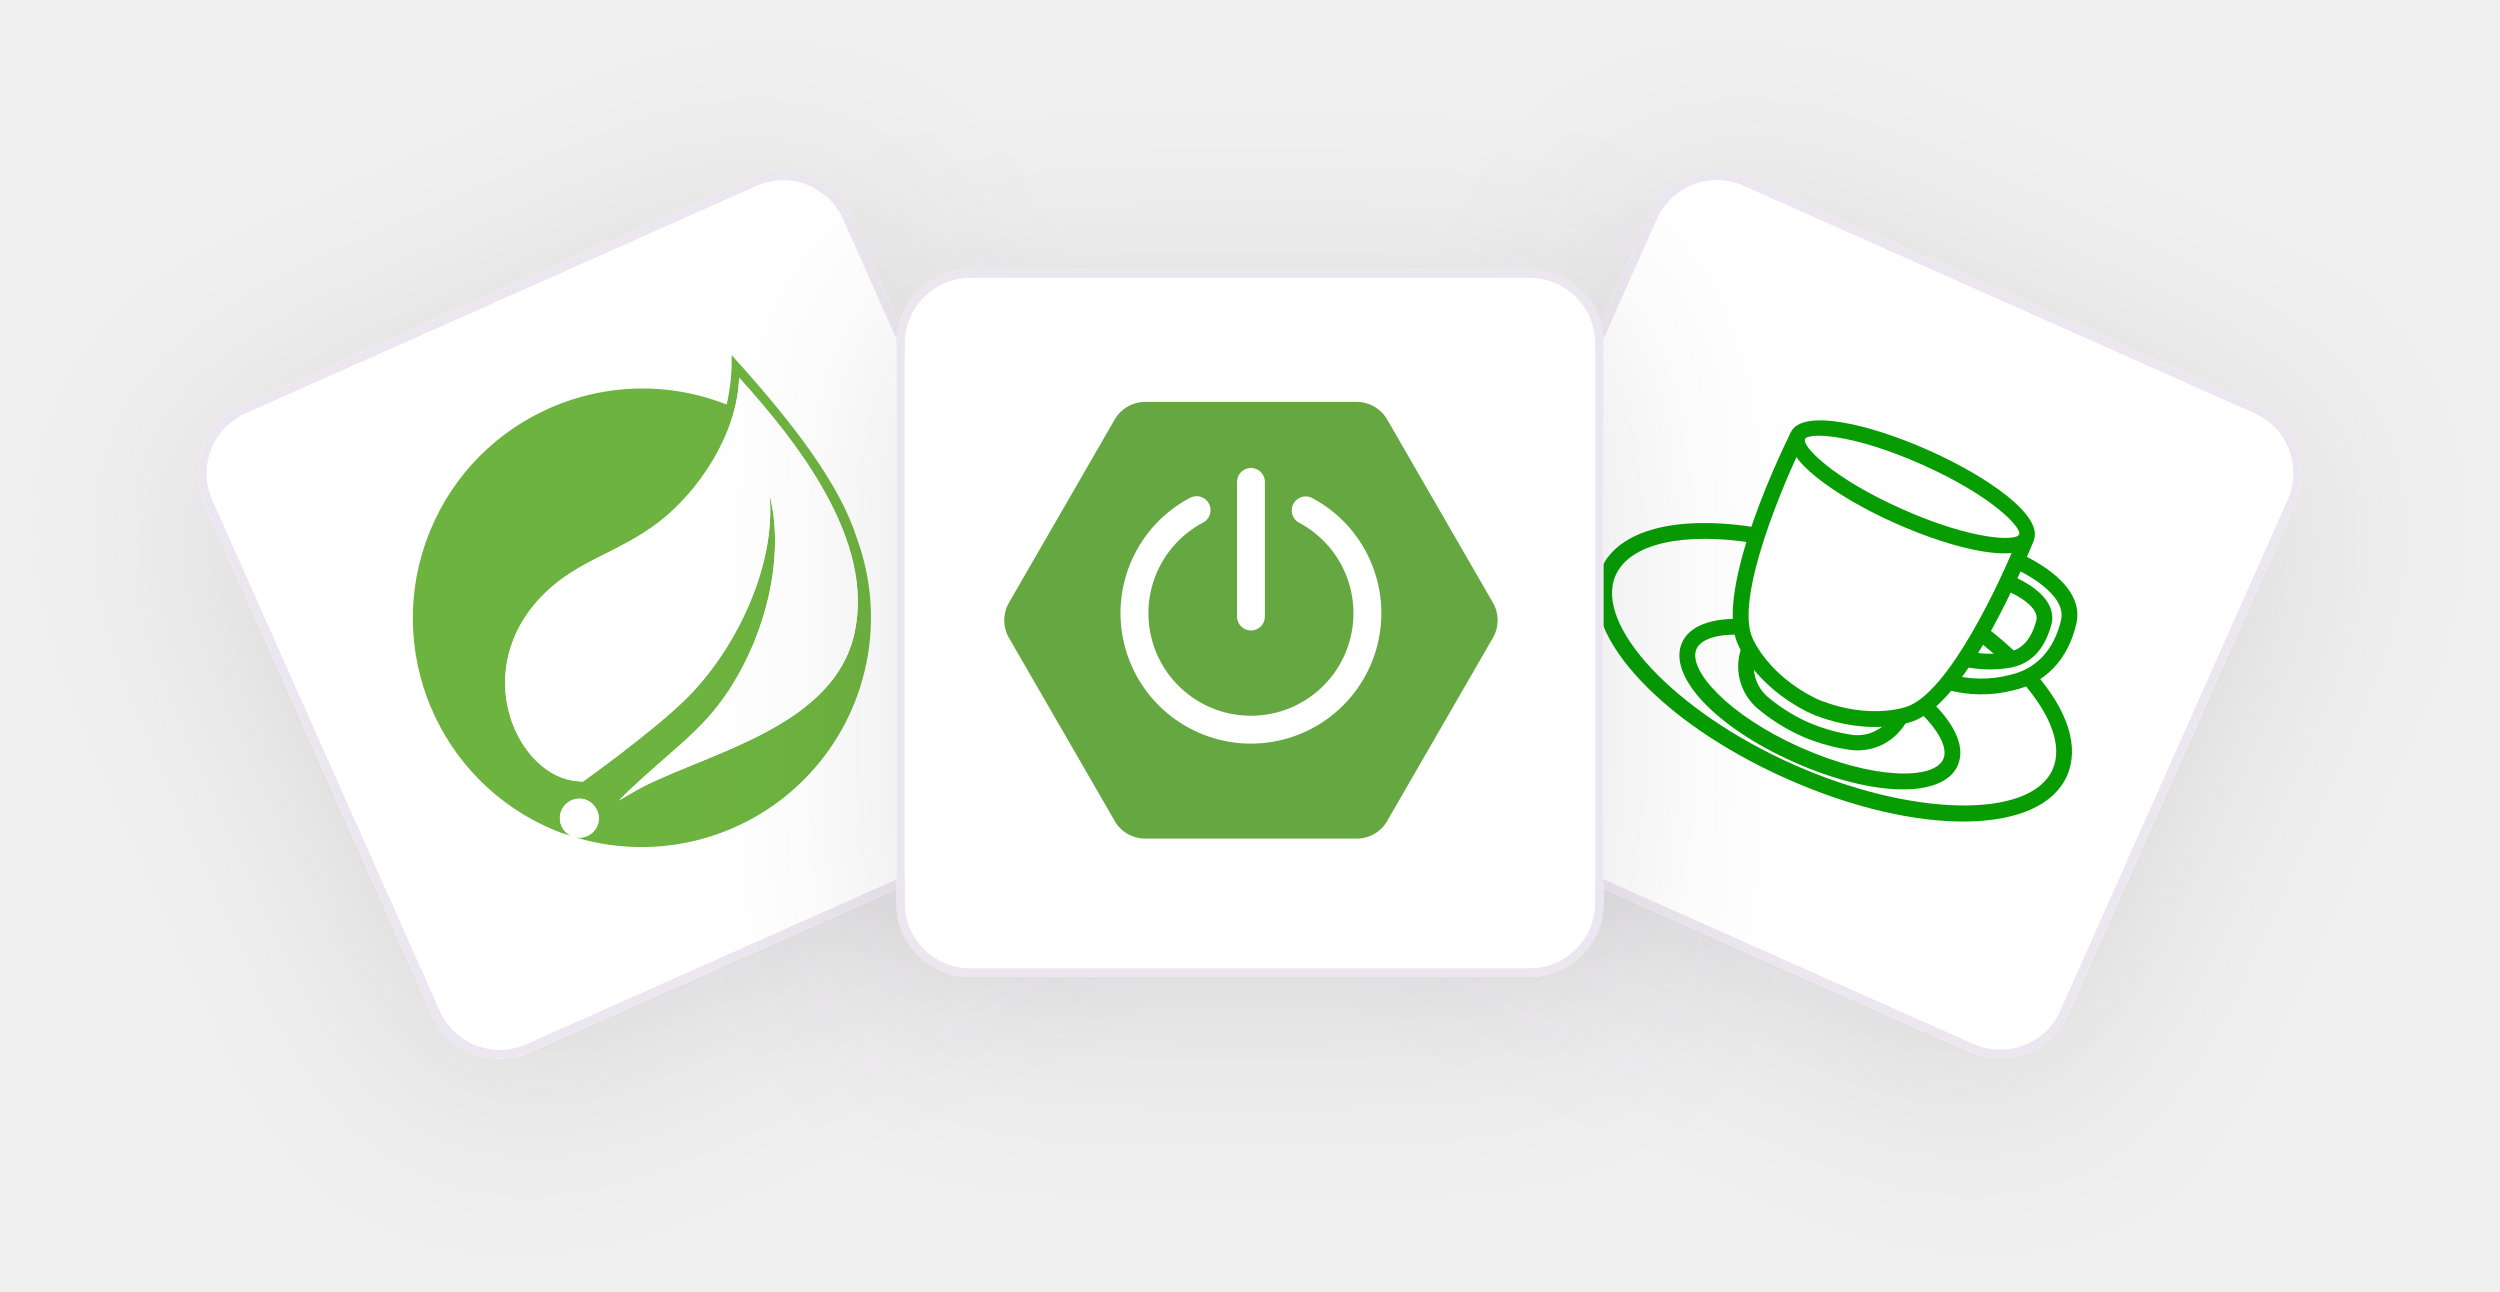
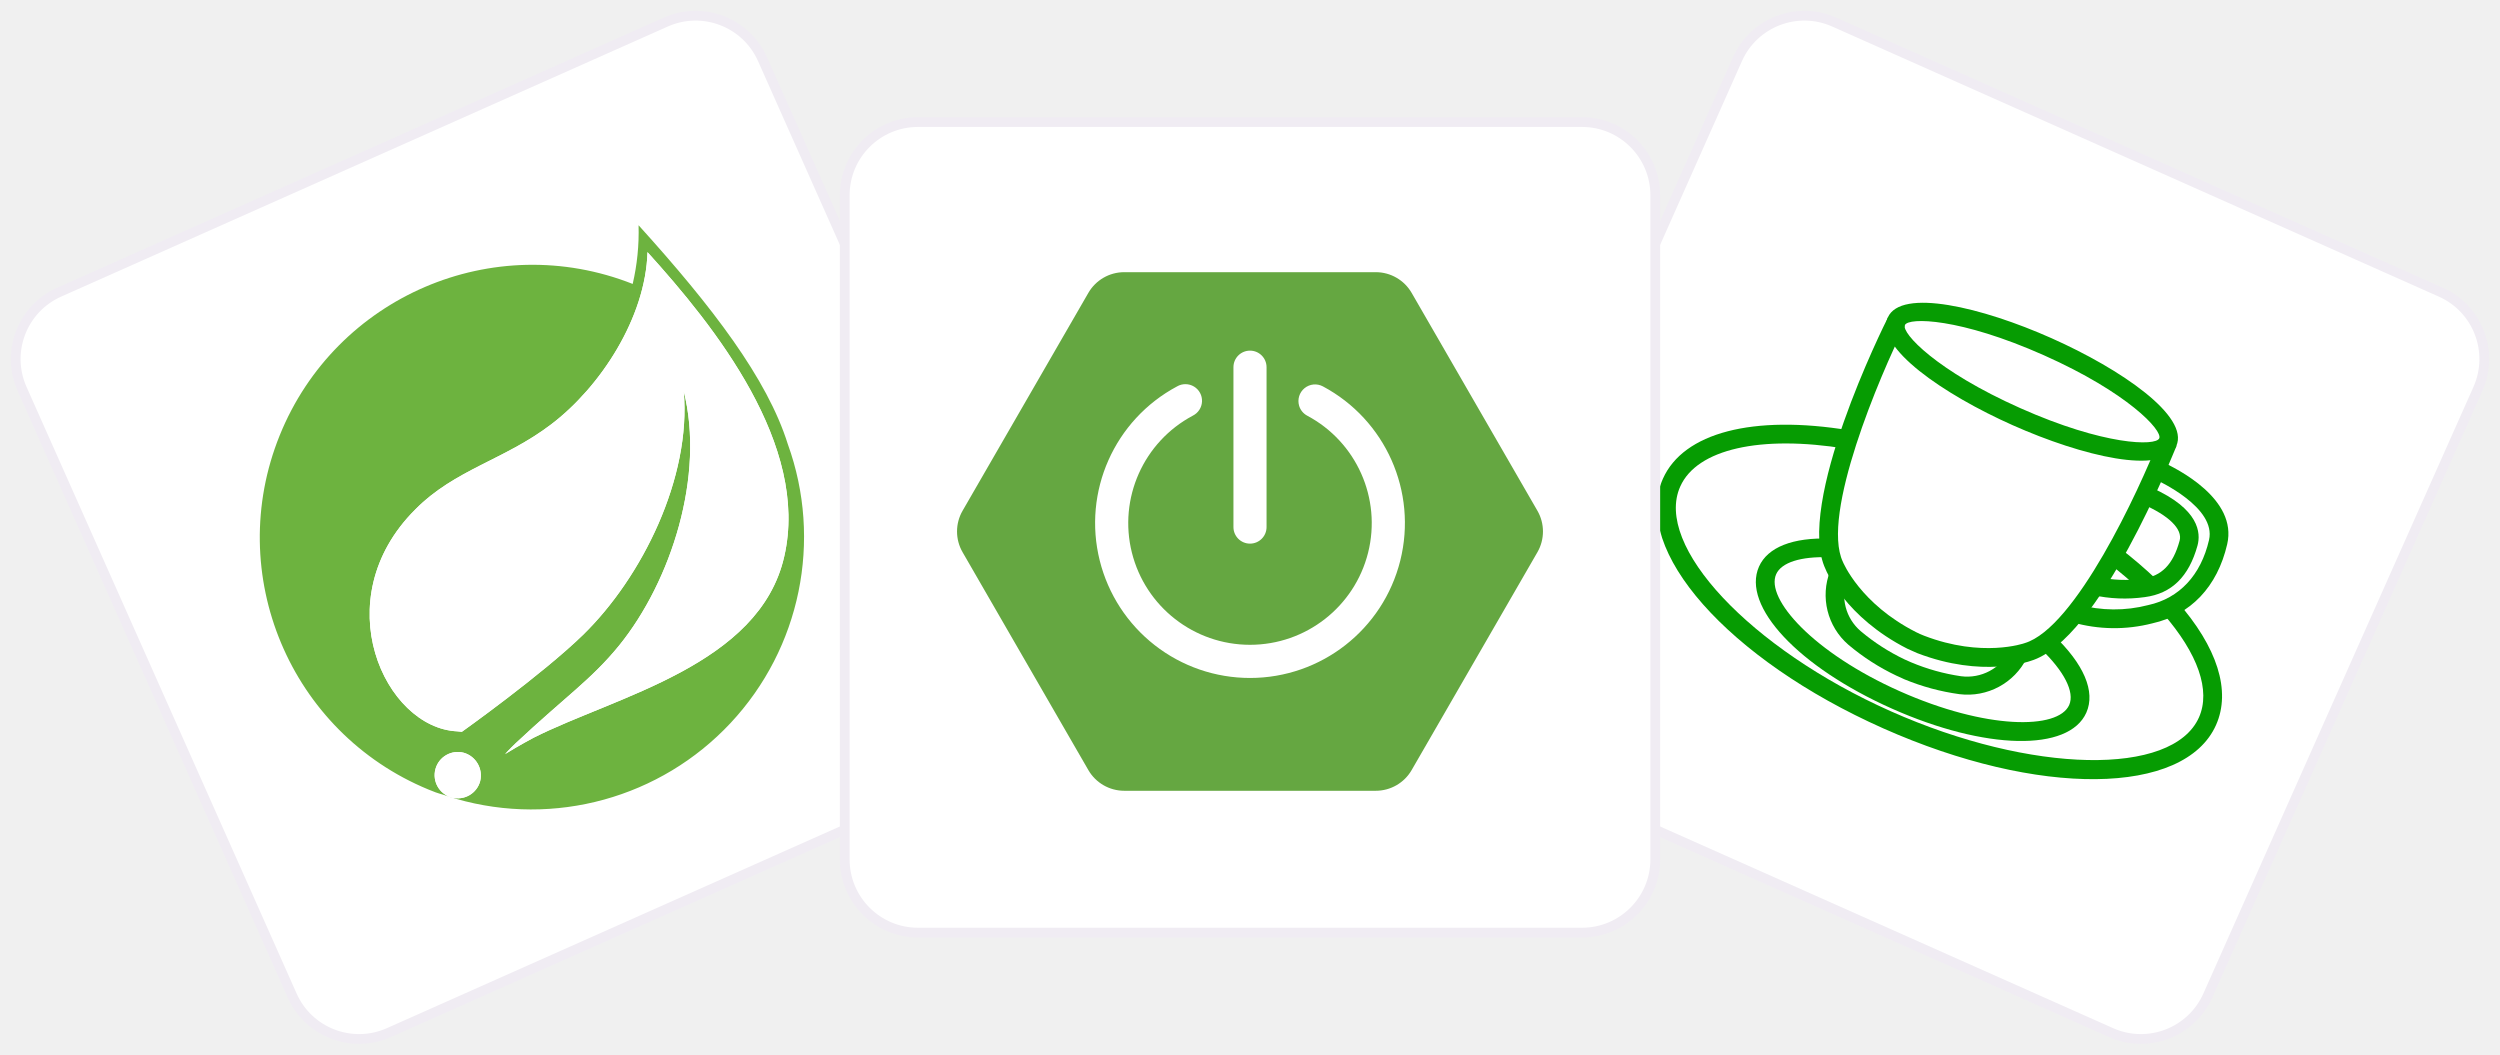
- <svg xmlns="http://www.w3.org/2000/svg" width="304" height="157" fill="none">
-   <g filter="url(#a)">
-     <path fill="#fff" d="M25.8 60.815a8 8 0 0 1 4.054-10.562l62.121-27.658a8 8 0 0 1 10.563 4.054l27.658 62.121a8 8 0 0 1-4.055 10.563l-62.12 27.658a8 8 0 0 1-10.563-4.055L25.8 60.816Z" />
-     <path fill="#EBE6EF" fill-rule="evenodd" d="m29.448 49.34 62.12-27.659a9 9 0 0 1 11.883 4.562l27.658 62.12a9 9 0 0 1-4.561 11.883l-62.121 27.658a9 9 0 0 1-11.883-4.561L24.886 61.222a9 9 0 0 1 4.562-11.883Zm.406.913A8 8 0 0 0 25.8 60.815l27.658 62.121a8 8 0 0 0 10.562 4.055l62.121-27.658a8 8 0 0 0 4.055-10.563l-27.658-62.12a8 8 0 0 0-10.563-4.055l-62.12 27.658Z" clip-rule="evenodd" />
-     <g clip-path="url(#b)">
-       <path fill="#6DB33F" d="M88.964 43.18c.058 2.02-.145 4.04-.604 6.009a27.919 27.919 0 0 0-20.917 51.77c.486.213.987.39 1.499.528l1.322.423a27.913 27.913 0 0 0 33.979-36.323c-2.095-6.684-7.71-14.045-15.279-22.406Zm-16.222 56.93a2.375 2.375 0 0 1-3.345 1.505 2.37 2.37 0 0 1-1.313-2.286 2.373 2.373 0 0 1 2.987-2.13 2.422 2.422 0 0 1 1.671 2.911Zm31.135-23.004c-2.536 11.152-17.28 14.314-25.668 18.554 0 0-1.483.783-2.917 1.675 0 0 .465-.522 1.084-1.111 5.119-4.8 7.756-6.519 10.608-10.026 5.331-6.596 8.78-17.402 6.603-26.027.788 8.844-4.257 19.06-10.335 24.976-4.194 4.074-12.386 9.905-12.386 9.905l-.459-.048c-7.43-.324-13.572-13.481-4.312-22.715 4.044-4.1 9.152-5.086 13.912-8.715 5.047-3.826 9.687-10.941 9.868-17.642 6.883 7.594 16.631 19.782 14.002 31.174Z" />
-       <path fill="#fff" d="M103.877 77.106c-2.536 11.152-17.28 14.314-25.668 18.554 0 0-1.483.783-2.917 1.675 0 0 .465-.522 1.084-1.111 5.119-4.8 7.756-6.519 10.608-10.026 5.331-6.596 8.78-17.402 6.603-26.027.788 8.844-4.257 19.06-10.335 24.976-4.194 4.074-12.386 9.905-12.386 9.905l-.459-.048c-7.43-.324-13.572-13.481-4.312-22.715 4.044-4.1 9.152-5.086 13.912-8.715 5.047-3.826 9.687-10.941 9.868-17.642 6.883 7.594 16.631 19.782 14.002 31.174ZM72.742 100.11a2.375 2.375 0 0 1-3.345 1.505 2.37 2.37 0 0 1-1.313-2.286 2.372 2.372 0 0 1 2.987-2.13 2.422 2.422 0 0 1 1.671 2.911Z" />
-     </g>
-   </g>
-   <g filter="url(#c)">
-     <path fill="#fff" d="M201.462 26.629a8 8 0 0 1 10.563-4.055l62.121 27.658a8 8 0 0 1 4.054 10.563l-27.658 62.121a8 8 0 0 1-10.562 4.054l-62.121-27.658a8 8 0 0 1-4.055-10.562l27.658-62.121Z" />
-     <path fill="#069C02" d="M230.523 63.656c-7.08-3.153-14.146-7.995-12.793-11.032 1.352-3.038 9.646-1.05 16.761 2.118 7.116 3.168 14.139 7.991 12.783 11.036-1.355 3.044-9.636 1.045-16.751-2.123Zm3.19-7.165c-8.595-3.827-13.872-3.903-14.235-3.089-.362.814 3.228 4.678 11.823 8.505 8.595 3.827 13.865 3.9 14.225 3.092.359-.807-3.225-4.685-11.813-8.508Z" />
-     <path fill="#069C02" d="m220.234 86.764-.51-.227c-6.369-3.243-8.286-7.93-8.365-8.135-3.158-6.607 5.992-25.023 6.397-25.8l1.714.856c-2.547 5.093-8.621 19.364-6.341 24.188.043.095 1.785 4.299 7.48 7.19.272.138.551.262.835.372 5.952 2.294 10.249.78 10.29.764 5.198-1.538 11.711-15.613 13.784-20.917l1.783.7c-.356.8-7.877 19.942-14.961 22.039-.141.048-4.91 1.767-11.582-.796l-.524-.234Z" />
-     <path fill="#069C02" d="m219.023 89.483-.41-.183a22.655 22.655 0 0 1-4.919-3.165 6.745 6.745 0 0 1-1.872-7.553l1.749.779a4.845 4.845 0 0 0 1.393 5.388 20.928 20.928 0 0 0 4.483 2.887l.666.296a21.066 21.066 0 0 0 5.108 1.426 4.884 4.884 0 0 0 4.999-2.652l1.748.778a6.773 6.773 0 0 1-6.911 3.71 22.811 22.811 0 0 1-5.626-1.52l-.408-.19Zm17.608-5.65.581-1.819c2.351.652 4.833.672 7.194.056 3.178-.697 5.383-3.058 6.217-6.666.764-3.316-5.117-6.036-5.789-6.335l.781-1.756c1.884.838 7.93 3.93 6.87 8.522-1.005 4.37-3.756 7.235-7.665 8.107a15.593 15.593 0 0 1-8.189-.108Z" />
-     <path fill="#069C02" d="m238.674 81.036.556-1.84c1.507.328 3.059.387 4.587.177 1.959-.265 3.127-1.459 3.795-3.893.329-1.177-1.102-2.594-3.847-3.765l-.134-.06.779-1.749.332.148c4.9 2.182 5.051 4.642 4.7 5.927-.885 3.187-2.646 4.913-5.395 5.276-1.79.252-3.61.177-5.373-.22Z" />
-     <path fill="#069C02" d="M217.255 94.694c-15.88-7.07-25.798-18.273-22.555-25.558 2.103-4.723 9.233-6.58 19.075-4.963l-.308 1.891c-8.8-1.441-15.29.047-16.99 3.863-2.729 6.055 7.156 16.606 21.557 23.018 14.4 6.412 28.856 6.697 31.557.63 1.224-2.747-.09-6.522-3.678-10.64l1.414-1.27c4.163 4.73 5.567 9.198 4.013 12.688-3.234 7.264-18.205 7.411-34.085.34Z" />
-     <path fill="#069C02" d="M243.951 80.883a43.23 43.23 0 0 0-3.684-3.159l1.163-1.526a45.149 45.149 0 0 1 3.871 3.31l-1.35 1.375Zm-25.798 11.793c-9.558-4.256-15.416-10.495-13.613-14.544.883-1.983 3.467-3.004 7.265-2.866l-.07 1.912c-2.923-.105-4.903.532-5.439 1.735-1.116 2.507 3.809 8.042 12.652 11.979 8.843 3.937 16.223 3.957 17.355 1.415.586-1.317-.514-3.478-2.945-5.79l1.315-1.392c3.145 2.978 4.344 5.811 3.385 7.964-1.79 4.021-10.347 3.842-19.905-.413Z" />
-     <path fill="#EBE6EF" fill-rule="evenodd" d="m212.431 21.66 62.121 27.659a9 9 0 0 1 4.562 11.882l-27.658 62.121a9.001 9.001 0 0 1-11.883 4.562l-62.121-27.658a9 9 0 0 1-4.561-11.883l27.658-62.121a9 9 0 0 1 11.882-4.561Zm-.406.914a8 8 0 0 0-10.563 4.055l-27.658 62.12a8 8 0 0 0 4.055 10.563l62.121 27.658a8 8 0 0 0 10.562-4.054L278.2 60.795a8 8 0 0 0-4.054-10.563l-62.121-27.658Z" clip-rule="evenodd" />
-   </g>
-   <g filter="url(#d)">
-     <path fill="#fff" d="M110.001 41.772a8 8 0 0 1 8-8h68a8 8 0 0 1 8 8v68a8 8 0 0 1-8 8h-68a8 8 0 0 1-8-8v-68Z" />
-     <path fill="#65A741" fill-rule="evenodd" d="M164.993 48.871h-25.757a4.246 4.246 0 0 0-3.676 2.123L122.682 73.3a4.252 4.252 0 0 0 0 4.246l12.878 22.307a4.246 4.246 0 0 0 3.676 2.122h25.757a4.239 4.239 0 0 0 3.675-2.122l12.879-22.307a4.261 4.261 0 0 0 0-4.246l-12.879-22.306a4.25 4.25 0 0 0-3.675-2.123Zm-12.879 27.797a1.697 1.697 0 0 1-1.695-1.695V58.6a1.698 1.698 0 0 1 1.695-1.695 1.695 1.695 0 0 1 1.695 1.695v16.374a1.694 1.694 0 0 1-1.695 1.695Zm-9.76 10.395a15.861 15.861 0 0 0 9.76 3.361A15.861 15.861 0 0 0 167.5 78.407a15.865 15.865 0 0 0-7.923-17.842 1.703 1.703 0 0 0-2.495 1.332 1.7 1.7 0 0 0 .89 1.668 12.464 12.464 0 0 1 6.237 14.023 12.466 12.466 0 1 1-17.953-14.023 1.702 1.702 0 1 0-1.605-3 15.86 15.86 0 0 0-7.923 17.842 15.864 15.864 0 0 0 5.626 8.656Z" clip-rule="evenodd" />
-     <path fill="#EBE6EF" fill-rule="evenodd" d="M118.001 32.772h68a9 9 0 0 1 9 9v68a9 9 0 0 1-9 9h-68a9 9 0 0 1-9-9v-68a9 9 0 0 1 9-9Zm0 1a8 8 0 0 0-8 8v68a8 8 0 0 0 8 8h68a8 8 0 0 0 8-8v-68a8 8 0 0 0-8-8h-68Z" clip-rule="evenodd" />
+ <svg xmlns="http://www.w3.org/2000/svg" fill="none" viewBox="0 0 256 108">
+   <g clip-path="url(#a)">
+     <rect width="83" height="83" x="180.967" y="-.792" fill="#fff" stroke="#F0ECF3" rx="7.5" transform="rotate(24 180.967 -.792)" />
+     <path fill="#069C02" d="M206.104 43.543c-7.08-3.152-14.145-7.994-12.793-11.032 1.352-3.037 9.647-1.05 16.762 2.119 7.115 3.167 14.138 7.991 12.783 11.035-1.356 3.045-9.636 1.046-16.752-2.122Zm3.19-7.165c-8.595-3.827-13.872-3.902-14.234-3.088-.363.814 3.228 4.678 11.823 8.505 8.595 3.826 13.865 3.899 14.224 3.092.359-.807-3.225-4.685-11.813-8.509Z" />
+     <path fill="#069C02" d="m195.815 66.652-.509-.227c-6.37-3.243-8.287-7.93-8.365-8.135-3.158-6.607 5.991-25.023 6.397-25.8l1.714.856c-2.547 5.092-8.621 19.364-6.341 24.188.042.095 1.785 4.298 7.479 7.19.272.138.551.262.836.372 5.952 2.294 10.249.78 10.29.763 5.197-1.537 11.71-15.612 13.783-20.916l1.784.7c-.357.8-7.878 19.941-14.962 22.039-.14.047-4.91 1.767-11.582-.797l-.524-.233Z" />
+     <path fill="#069C02" d="m194.605 69.371-.411-.183a22.68 22.68 0 0 1-4.919-3.166 6.75 6.75 0 0 1-1.872-7.552l1.749.779a4.84 4.84 0 0 0 1.393 5.388 20.939 20.939 0 0 0 4.484 2.887l.665.296a21.073 21.073 0 0 0 5.109 1.426 4.88 4.88 0 0 0 4.998-2.652l1.749.778a6.776 6.776 0 0 1-6.911 3.71 22.81 22.81 0 0 1-5.627-1.521l-.407-.19Zm17.607-5.65.581-1.82c2.352.653 4.834.672 7.195.057 3.178-.698 5.383-3.058 6.217-6.666.764-3.316-5.117-6.036-5.79-6.336l.782-1.756c1.883.839 7.93 3.93 6.869 8.522-1.004 4.371-3.756 7.236-7.665 8.108-2.69.694-5.517.657-8.189-.108Z" />
+     <path fill="#069C02" d="m214.255 60.924.556-1.84c1.507.327 3.06.387 4.588.177 1.958-.265 3.126-1.459 3.794-3.893.329-1.177-1.101-2.594-3.846-3.765l-.135-.06.779-1.749.333.148c4.899 2.181 5.051 4.641 4.699 5.927-.884 3.186-2.645 4.913-5.394 5.276a14.96 14.96 0 0 1-5.374-.221Z" />
+     <path fill="#069C02" d="M192.836 74.581c-15.88-7.07-25.798-18.272-22.554-25.558 2.102-4.722 9.232-6.578 19.074-4.962l-.307 1.89c-8.8-1.44-15.291.047-16.99 3.864-2.73 6.055 7.155 16.606 21.556 23.018 14.401 6.411 28.857 6.697 31.558.63 1.223-2.748-.091-6.522-3.679-10.64l1.414-1.27c4.164 4.73 5.568 9.198 4.014 12.688-3.234 7.264-18.205 7.41-34.086.34Z" />
+     <path fill="#069C02" d="M219.532 60.77a43.062 43.062 0 0 0-3.683-3.158l1.163-1.526a45.319 45.319 0 0 1 3.871 3.31l-1.351 1.375Zm-25.797 11.794c-9.558-4.256-15.416-10.495-13.613-14.545.882-1.982 3.466-3.003 7.265-2.865l-.071 1.911c-2.922-.104-4.903.532-5.438 1.736-1.116 2.506 3.808 8.041 12.651 11.978 8.843 3.938 16.223 3.957 17.355 1.416.586-1.317-.513-3.478-2.945-5.79l1.315-1.392c3.145 2.978 4.344 5.811 3.386 7.963-1.791 4.022-10.347 3.843-19.905-.412Z" />
+     <rect width="83" height="83" x="-.792" y="32.967" fill="#fff" stroke="#F0ECF3" rx="7.5" transform="rotate(-24 -.792 32.967)" />
+     <path fill="#6DB33F" d="M65.39 23.067c.059 2.02-.145 4.04-.603 6.008a27.919 27.919 0 0 0-20.918 51.77c.486.213.987.39 1.5.528l1.322.423a27.915 27.915 0 0 0 33.978-36.323c-2.094-6.684-7.709-14.045-15.278-22.406ZM49.17 79.995a2.373 2.373 0 1 1-1.672-2.91 2.422 2.422 0 0 1 1.672 2.91Zm31.135-23.003c-2.537 11.152-17.281 14.314-25.669 18.554 0 0-1.482.783-2.917 1.674 0 0 .465-.52 1.084-1.11 5.12-4.8 7.757-6.519 10.608-10.026 5.332-6.596 8.78-17.403 6.603-26.027.789 8.844-4.257 19.06-10.335 24.976-4.193 4.074-12.386 9.905-12.386 9.905l-.458-.048c-7.431-.324-13.573-13.481-4.313-22.715 4.044-4.1 9.153-5.086 13.912-8.715 5.048-3.826 9.688-10.941 9.869-17.642 6.883 7.594 16.63 19.782 14.002 31.174Z" />
+     <path fill="#fff" d="M80.304 56.992c-2.537 11.152-17.281 14.314-25.669 18.554 0 0-1.482.783-2.917 1.674 0 0 .465-.52 1.084-1.11 5.12-4.8 7.757-6.519 10.608-10.026 5.332-6.596 8.78-17.403 6.603-26.027.789 8.844-4.257 19.06-10.335 24.976-4.193 4.074-12.386 9.905-12.386 9.905l-.458-.048c-7.431-.324-13.573-13.481-4.313-22.715 4.044-4.1 9.153-5.086 13.912-8.715 5.048-3.826 9.688-10.941 9.869-17.642 6.883 7.594 16.63 19.782 14.002 31.174ZM49.168 79.996a2.373 2.373 0 1 1-1.67-2.911 2.422 2.422 0 0 1 1.67 2.91Z" />
+     <path fill="#fff" stroke="#F0ECF3" d="M94 12.5h68a7.5 7.5 0 0 1 7.5 7.5v68a7.5 7.5 0 0 1-7.5 7.5H94a7.5 7.5 0 0 1-7.5-7.5V20a7.5 7.5 0 0 1 7.5-7.5Z" />
+     <path fill="#65A741" fill-rule="evenodd" d="M140.879 27.871h-25.758a4.242 4.242 0 0 0-3.675 2.123L98.568 52.3a4.253 4.253 0 0 0 0 4.246l12.878 22.307a4.244 4.244 0 0 0 3.675 2.122h25.758a4.242 4.242 0 0 0 3.675-2.122l12.878-22.307a4.252 4.252 0 0 0 0-4.245l-12.878-22.307a4.244 4.244 0 0 0-3.675-2.123ZM128 55.668a1.695 1.695 0 0 1-1.695-1.695V37.6a1.694 1.694 0 1 1 3.39 0v16.374A1.694 1.694 0 0 1 128 55.668Zm-9.76 10.395a15.863 15.863 0 0 0 9.76 3.361 15.863 15.863 0 0 0 7.463-29.86 1.703 1.703 0 0 0-2.431 1.994 1.7 1.7 0 0 0 .826 1.007 12.464 12.464 0 0 1 6.237 14.022 12.468 12.468 0 0 1-24.19 0 12.463 12.463 0 0 1 6.237-14.022 1.702 1.702 0 1 0-1.605-3 15.86 15.86 0 0 0-7.923 17.842 15.864 15.864 0 0 0 5.626 8.656Z" clip-rule="evenodd" />
  </g>
  <defs>
-     <filter id="a" width="155.784" height="155.784" x=".106" y=".901" color-interpolation-filters="sRGB" filterUnits="userSpaceOnUse">
-       <feFlood flood-opacity="0" result="BackgroundImageFix" />
-       <feColorMatrix in="SourceAlpha" result="hardAlpha" values="0 0 0 0 0 0 0 0 0 0 0 0 0 0 0 0 0 0 127 0" />
-       <feOffset dy="4" />
-       <feGaussianBlur stdDeviation="12" />
-       <feComposite in2="hardAlpha" operator="out" />
-       <feColorMatrix values="0 0 0 0 0.169 0 0 0 0 0.133 0 0 0 0 0.2 0 0 0 0.12 0" />
-       <feBlend in2="BackgroundImageFix" result="effect1_dropShadow_202_7012" />
-       <feBlend in="SourceGraphic" in2="effect1_dropShadow_202_7012" result="shape" />
-     </filter>
-     <filter id="c" width="155.784" height="155.784" x="148.11" y=".88" color-interpolation-filters="sRGB" filterUnits="userSpaceOnUse">
-       <feFlood flood-opacity="0" result="BackgroundImageFix" />
-       <feColorMatrix in="SourceAlpha" result="hardAlpha" values="0 0 0 0 0 0 0 0 0 0 0 0 0 0 0 0 0 0 127 0" />
-       <feOffset dy="4" />
-       <feGaussianBlur stdDeviation="12" />
-       <feComposite in2="hardAlpha" operator="out" />
-       <feColorMatrix values="0 0 0 0 0.169 0 0 0 0 0.133 0 0 0 0 0.2 0 0 0 0.12 0" />
-       <feBlend in2="BackgroundImageFix" result="effect1_dropShadow_202_7012" />
-       <feBlend in="SourceGraphic" in2="effect1_dropShadow_202_7012" result="shape" />
-     </filter>
-     <filter id="d" width="134" height="134" x="85.001" y="12.772" color-interpolation-filters="sRGB" filterUnits="userSpaceOnUse">
-       <feFlood flood-opacity="0" result="BackgroundImageFix" />
-       <feColorMatrix in="SourceAlpha" result="hardAlpha" values="0 0 0 0 0 0 0 0 0 0 0 0 0 0 0 0 0 0 127 0" />
-       <feOffset dy="4" />
-       <feGaussianBlur stdDeviation="12" />
-       <feComposite in2="hardAlpha" operator="out" />
-       <feColorMatrix values="0 0 0 0 0.169 0 0 0 0 0.133 0 0 0 0 0.2 0 0 0 0.12 0" />
-       <feBlend in2="BackgroundImageFix" result="effect1_dropShadow_202_7012" />
-       <feBlend in="SourceGraphic" in2="effect1_dropShadow_202_7012" result="shape" />
-     </filter>
-     <clipPath id="b">
-       <path fill="#fff" d="M41.012 60.837 92.171 38.06l22.777 51.158-51.159 22.777z" />
+     <clipPath id="a">
+       <path fill="#fff" d="M0 0h256v108H0z" />
    </clipPath>
  </defs>
</svg>
